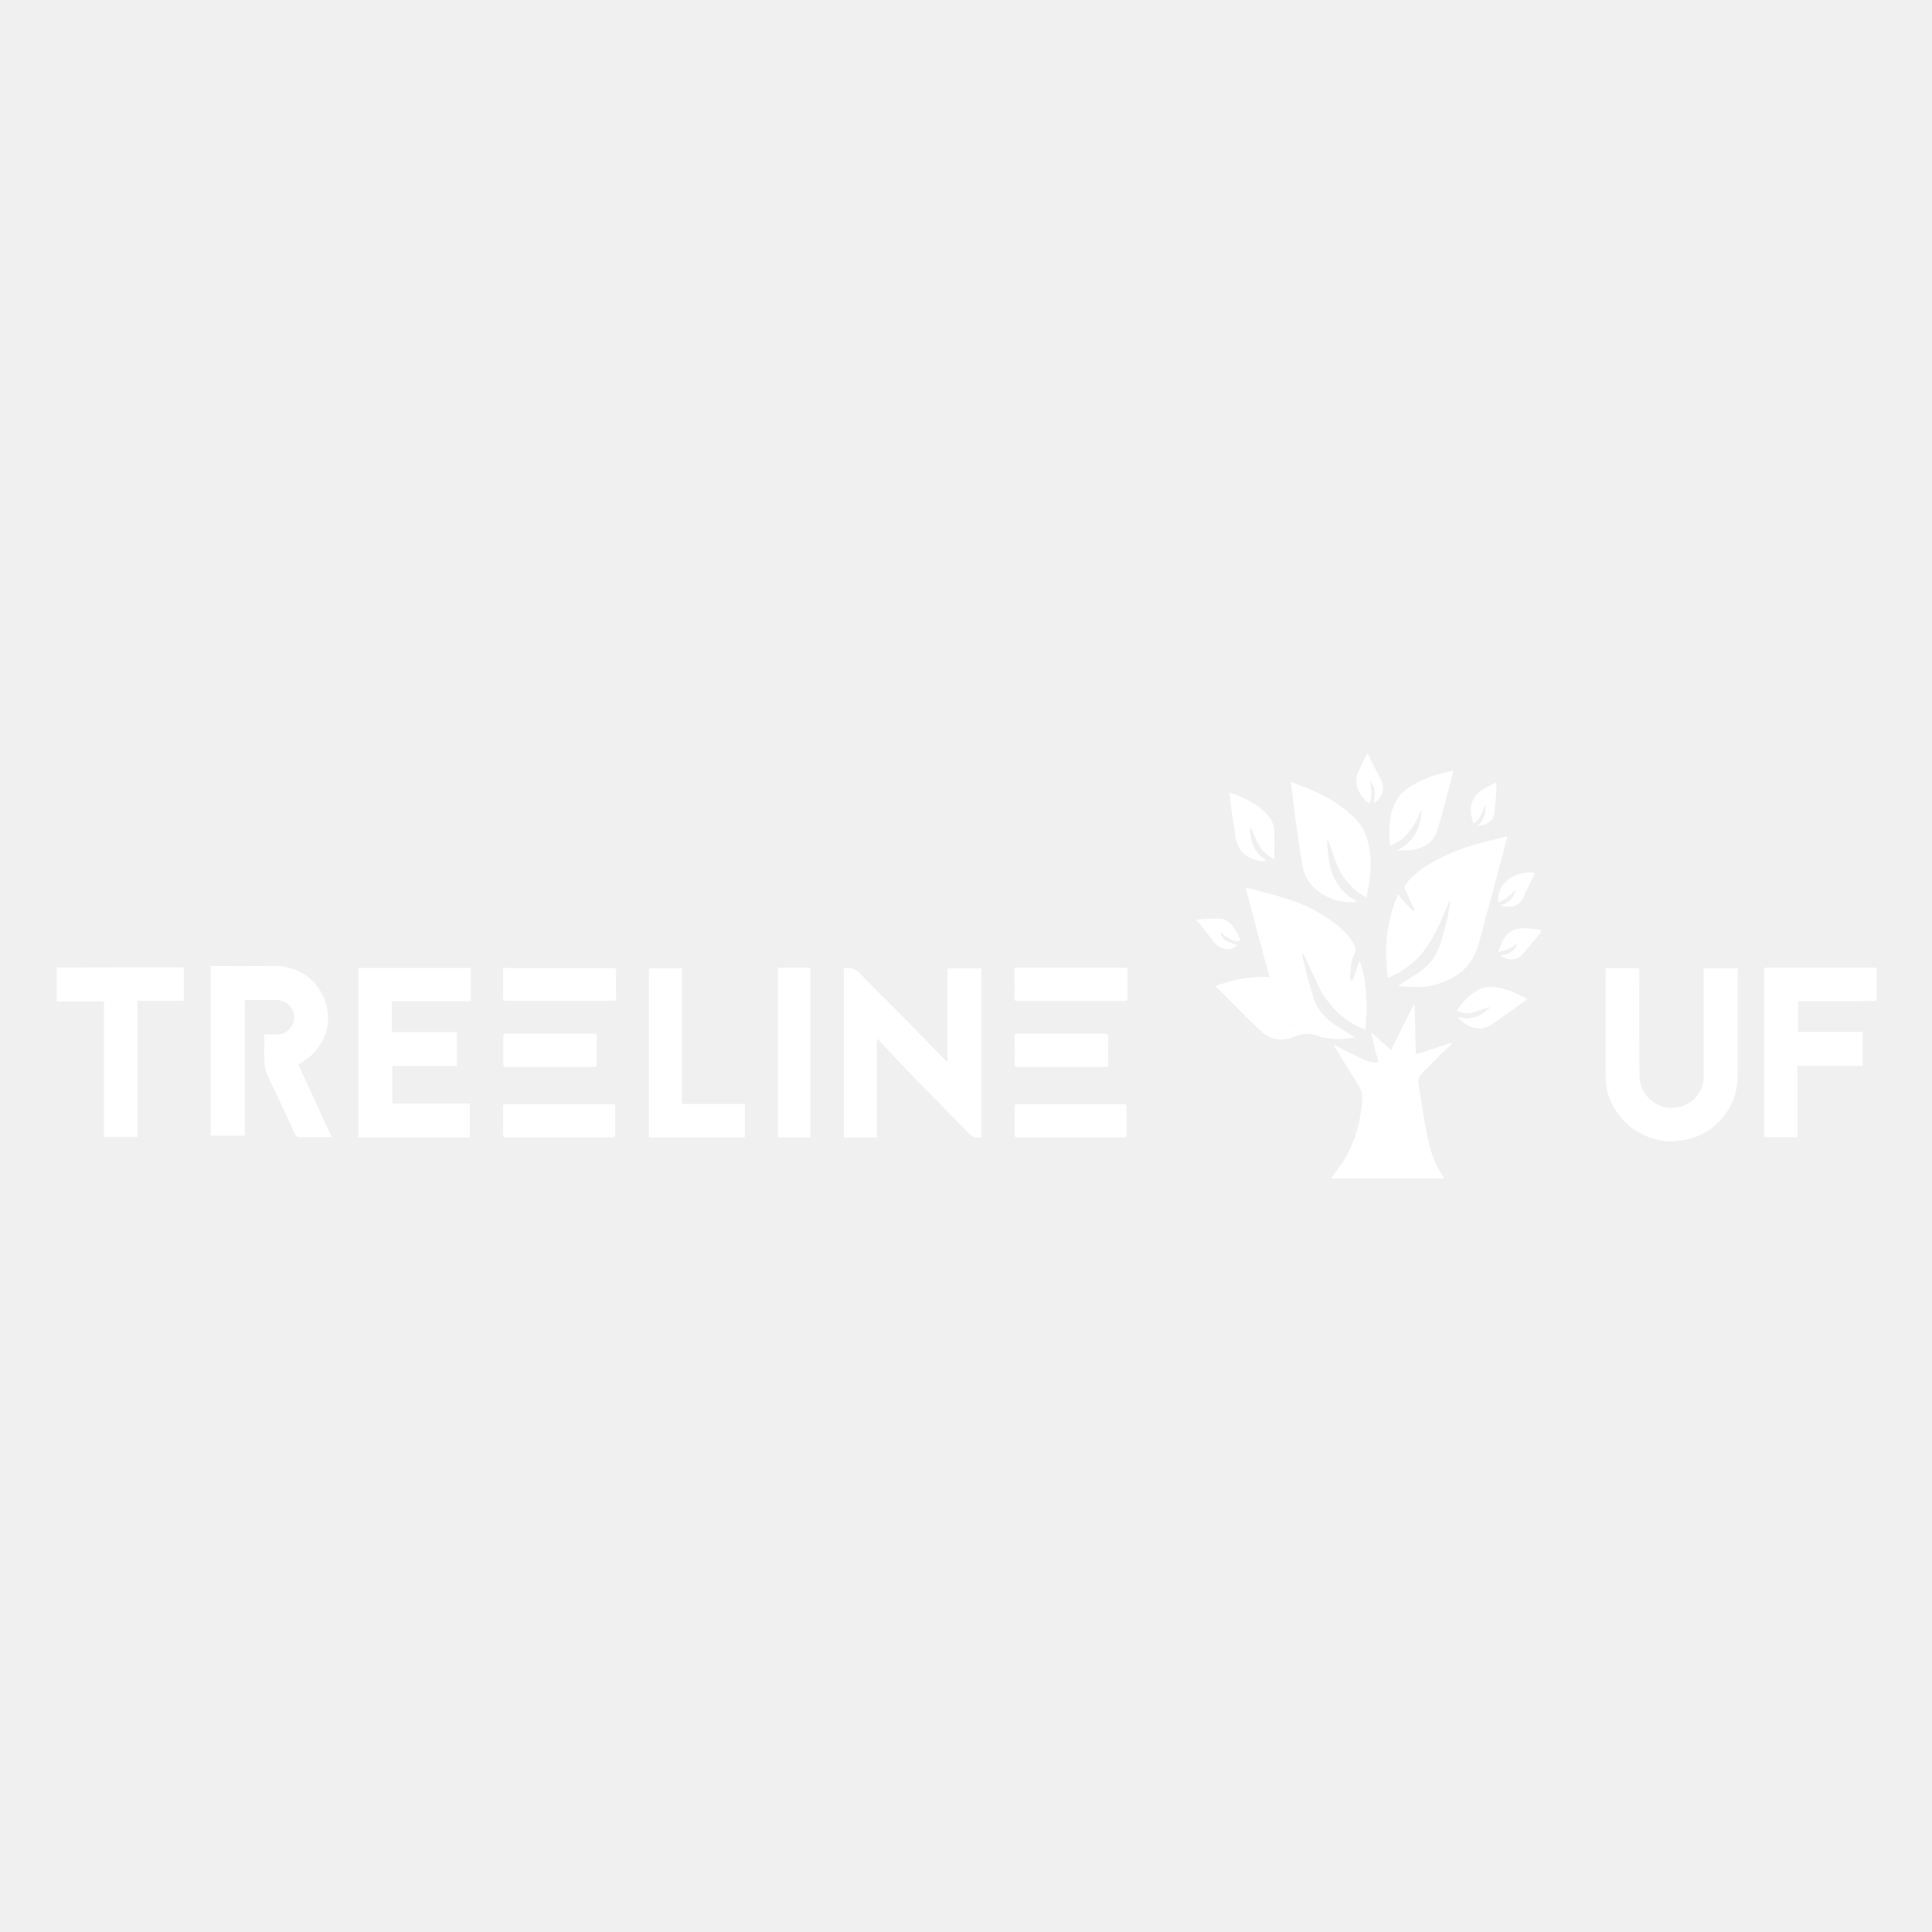
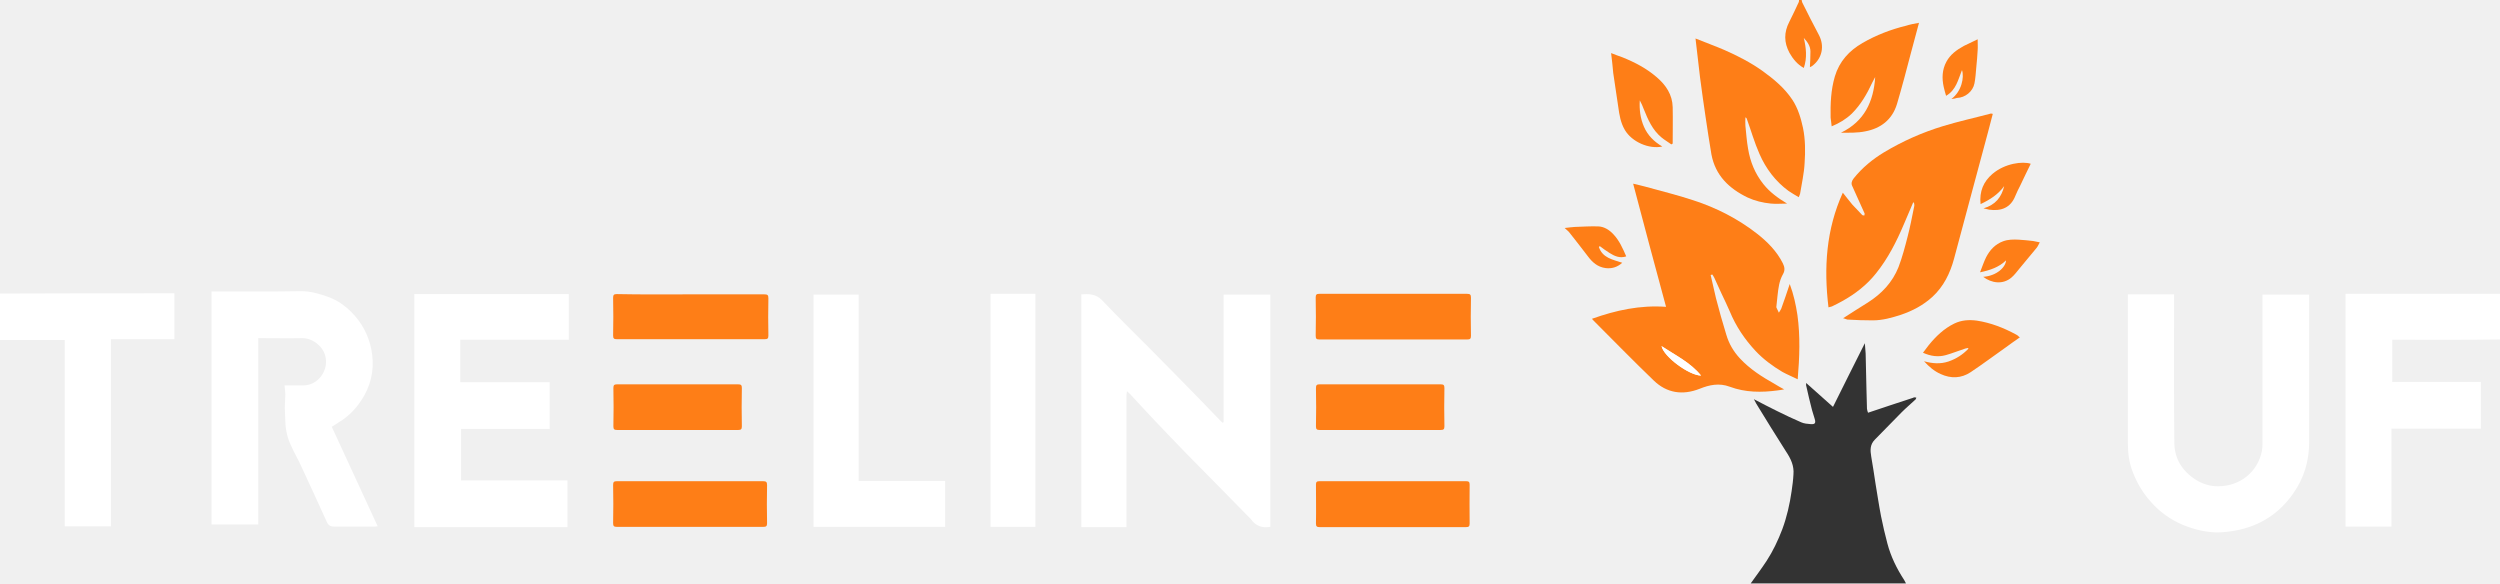
- <svg xmlns="http://www.w3.org/2000/svg" version="1.1" id="Layer_1" x="0px" y="0px" viewBox="0 0 1000 1000" style="enable-background:new 0 0 1000 1000;" xml:space="preserve">
+ <svg xmlns="http://www.w3.org/2000/svg" version="1.1" id="Layer_1" x="0px" y="0px" viewBox="0 0 941.9 219.8" style="enable-background:new 0 0 941.9 219.8;" xml:space="preserve">
  <style type="text/css">
	.st0{fill:#FFFFFF;}
+ 	.st1{fill:#FE7E17;}
+ 	.st2{fill:#333333;}
</style>
-   <path class="st0" d="M490.4,549.3c0-16,0-32,0-48.1c5.9,0,11.7,0,17.6,0c0,29.2,0,58.3,0,87.5c-3.1,0.5-5.5-0.3-7.3-2.9  c-0.1-0.2-0.3-0.3-0.4-0.4c-3.5-3.6-7-7.1-10.5-10.7c-4.4-4.5-8.9-9-13.3-13.5c-4-4.1-8-8.3-11.9-12.4c-3.1-3.3-6.2-6.6-9.3-10  c-0.3-0.3-0.7-0.7-1.3-1.2c-0.1,0.7-0.2,1.2-0.2,1.7c0,16,0,32,0,48c0,0.5,0,0.9,0,1.5c-5.7,0-11.3,0-17,0c0-29.2,0-58.4,0-87.7  c2.8-0.2,5.4-0.2,7.7,2.1c5.8,6.1,11.8,12,17.7,17.9c6.1,6.2,12.3,12.4,18.4,18.7c2.8,2.9,5.6,5.8,8.4,8.7c0.4,0.4,0.7,0.7,1.1,1  C490.1,549.4,490.3,549.3,490.4,549.3z" />
-   <path class="st0" d="M136.6,535.4c2.5,0,4.8,0,7,0c5.7,0.1,9.9-5.9,8.3-11.3c-1.1-3.8-5-6.6-8.8-6.5c-5,0.1-10,0-15,0  c-0.4,0-0.9,0-1.4,0c0,23.4,0,46.8,0,70.2c-5.9,0-11.7,0-17.6,0c0-29.2,0-58.4,0-87.8c0.5,0,1,0,1.4,0c10.8,0,21.5,0.1,32.3-0.1  c3.7,0,7,1,10.3,2.2c3.4,1.2,6.2,3.2,8.7,5.7c3.9,3.9,6.4,8.6,7.5,14c1.2,6.1,0.4,11.9-2.6,17.3c-2.4,4.3-5.6,7.8-9.8,10.3  c-0.8,0.5-1.6,1.1-2.5,1.6c5.8,12.5,11.5,25,17.3,37.5c-0.4,0-0.8,0.1-1.2,0.1c-5.1,0-10.2,0-15.2,0c-1.3,0-2.1-0.4-2.7-1.6  c-3.2-7-6.3-13.9-9.6-20.9c-1.2-2.7-2.7-5.2-3.9-7.9c-1.4-2.9-2.1-6-2.2-9.2c0-1.7-0.2-3.5-0.2-5.2c0-1.7,0.2-3.4,0.2-5.1  C136.9,537.8,136.7,536.7,136.6,535.4z" />
-   <path class="st0" d="M243.2,588.8c-19.3,0-38.5,0-57.7,0c0-29.3,0-58.5,0-87.8c19.4,0,38.7,0,58.2,0c0,5.7,0,11.4,0,17.2  c-13.6,0-27.2,0-40.9,0c0,5.4,0,10.6,0,16c11.2,0,22.4,0,33.7,0c0,5.9,0,11.7,0,17.6c-11.1,0-22.2,0-33.4,0c0,6.5,0,12.9,0,19.4  c13.4,0,26.7,0,40.1,0C243.2,577.1,243.2,582.8,243.2,588.8z" />
-   <path class="st0" d="M881.8,501.2c5.9,0,11.7,0,17.6,0c0,0.6,0,1.1,0,1.6c0,18,0,35.9,0,53.9c0,7.1-1.9,13.6-6,19.4  c-5.3,7.6-12.6,12.3-21.8,14c-2.3,0.4-4.7,0.7-7.1,0.7c-4.4-0.1-8.7-1.2-12.8-2.9c-4.7-2-8.7-4.9-12-8.7c-2.9-3.2-5.1-6.9-6.7-11  c-1.4-3.5-1.9-7.1-1.9-10.9c0-18.2,0-36.4,0-54.6c0-0.5,0-1,0-1.6c5.8,0,11.5,0,17.4,0c0,0.5,0,1,0,1.5c0,18.2-0.1,36.3,0.1,54.5  c0.1,5.9,2.9,10.5,8,13.8c2.7,1.7,5.7,2.6,8.8,2.5c7.9-0.1,14.6-5.3,16.2-13.3c0.1-0.7,0.2-1.5,0.2-2.2c0-18.3,0-36.6,0-55  C881.8,502.3,881.8,501.8,881.8,501.2z" />
-   <path class="st0" d="M930.7,518.2c0,5.4,0,10.6,0,15.9c11.1,0,22.2,0,33.4,0c0,5.9,0,11.7,0,17.6c-11.2,0-22.4,0-33.7,0  c0,12.4,0,24.6,0,36.9c-5.8,0-11.5,0-17.3,0c0-29.2,0-58.4,0-87.7c19.4,0,38.8,0,58.2,0c0,5.6,0,11.3,0,17.2  C957.8,518.3,944.3,518.2,930.7,518.2z" />
-   <path class="st0" d="M95.1,500.7c0,5.8,0,11.4,0,17.3c-8,0-15.9,0-23.9,0c0,23.6,0,47,0,70.5c-5.8,0-11.5,0-17.4,0  c0-23.4,0-46.7,0-70.2c-8.2,0-16.3,0-24.4,0c0-5.9,0-11.7,0-17.5C51.3,500.7,73.2,500.7,95.1,500.7z" />
-   <path class="st0" d="M335.9,588.7c0-29.2,0-58.3,0-87.5c5.6,0,11.3,0,17,0c0,23.3,0,46.7,0,70.2c10.9,0,21.7,0,32.6,0  c0,5.8,0,11.5,0,17.3C369,588.7,352.5,588.7,335.9,588.7z" />
-   <path class="st0" d="M402.6,500.9c5.7,0,11.3,0,16.9,0c0,29.3,0,58.5,0,87.8c-5.6,0-11.2,0-16.9,0  C402.6,559.5,402.6,530.3,402.6,500.9z" />
+   <path class="st0" d="M461,159.1c0-16,0-32,0-48.1c5.9,0,11.7,0,17.6,0c0,29.2,0,58.3,0,87.5c-3.1,0.5-5.5-0.3-7.3-2.9  c-0.1-0.2-0.3-0.3-0.4-0.4c-3.5-3.6-7-7.1-10.5-10.7c-4.4-4.5-8.9-9-13.3-13.5c-4-4.1-8-8.3-11.9-12.4c-3.1-3.3-6.2-6.6-9.3-10  c-0.3-0.3-0.7-0.7-1.3-1.2c-0.1,0.7-0.2,1.2-0.2,1.7c0,16,0,32,0,48c0,0.5,0,0.9,0,1.5c-5.7,0-11.3,0-17,0c0-29.2,0-58.4,0-87.7  c2.8-0.2,5.4-0.2,7.7,2.1c5.8,6.1,11.8,12,17.7,17.9c6.1,6.2,12.3,12.4,18.4,18.7c2.8,2.9,5.6,5.8,8.4,8.7c0.4,0.4,0.7,0.7,1.1,1  C460.7,159.2,460.9,159.1,461,159.1z" />
+   <path class="st0" d="M107.2,145.2c2.5,0,4.8,0,7,0c5.7,0.1,9.9-5.9,8.3-11.3c-1.1-3.8-5-6.6-8.8-6.5c-5,0.1-10,0-15,0  c-0.4,0-0.9,0-1.4,0c0,23.4,0,46.8,0,70.2c-5.9,0-11.7,0-17.6,0c0-29.2,0-58.4,0-87.8c0.5,0,1,0,1.4,0c10.8,0,21.5,0.1,32.3-0.1  c3.7,0,7,1,10.3,2.2c3.4,1.2,6.2,3.2,8.7,5.7c3.9,3.9,6.4,8.6,7.5,14c1.2,6.1,0.4,11.9-2.6,17.3c-2.4,4.3-5.6,7.8-9.8,10.3  c-0.8,0.5-1.6,1.1-2.5,1.6c5.8,12.5,11.5,25,17.3,37.5c-0.4,0-0.8,0.1-1.2,0.1c-5.1,0-10.2,0-15.2,0c-1.3,0-2.1-0.4-2.7-1.6  c-3.2-7-6.3-13.9-9.6-20.9c-1.2-2.7-2.7-5.2-3.9-7.9c-1.4-2.9-2.1-6-2.2-9.2c0-1.7-0.2-3.5-0.2-5.2s0.2-3.4,0.2-5.1  C107.5,147.6,107.3,146.5,107.2,145.2z" />
+   <path class="st0" d="M213.8,198.6c-19.3,0-38.5,0-57.7,0c0-29.3,0-58.5,0-87.8c19.4,0,38.7,0,58.2,0c0,5.7,0,11.4,0,17.2  c-13.6,0-27.2,0-40.9,0c0,5.4,0,10.6,0,16c11.2,0,22.4,0,33.7,0c0,5.9,0,11.7,0,17.6c-11.1,0-22.2,0-33.4,0c0,6.5,0,12.9,0,19.4  c13.4,0,26.7,0,40.1,0C213.8,186.9,213.8,192.6,213.8,198.6z" />
+   <path class="st0" d="M852.4,111c5.9,0,11.7,0,17.6,0c0,0.6,0,1.1,0,1.6c0,18,0,35.9,0,53.9c0,7.1-1.9,13.6-6,19.4  c-5.3,7.6-12.6,12.3-21.8,14c-2.3,0.4-4.7,0.7-7.1,0.7c-4.4-0.1-8.7-1.2-12.8-2.9c-4.7-2-8.7-4.9-12-8.7c-2.9-3.2-5.1-6.9-6.7-11  c-1.4-3.5-1.9-7.1-1.9-10.9c0-18.2,0-36.4,0-54.6c0-0.5,0-1,0-1.6c5.8,0,11.5,0,17.4,0c0,0.5,0,1,0,1.5c0,18.2-0.1,36.3,0.1,54.5  c0.1,5.9,2.9,10.5,8,13.8c2.7,1.7,5.7,2.6,8.8,2.5c7.9-0.1,14.6-5.3,16.2-13.3c0.1-0.7,0.2-1.5,0.2-2.2c0-18.3,0-36.6,0-55  C852.4,112.1,852.4,111.6,852.4,111z" />
+   <path class="st0" d="M901.3,128c0,5.4,0,10.6,0,15.9c11.1,0,22.2,0,33.4,0c0,5.9,0,11.7,0,17.6c-11.2,0-22.4,0-33.7,0  c0,12.4,0,24.6,0,36.9c-5.8,0-11.5,0-17.3,0c0-29.2,0-58.4,0-87.7c19.4,0,38.8,0,58.2,0c0,5.6,0,11.3,0,17.2  C928.4,128.1,914.9,128,901.3,128z" />
+   <path class="st0" d="M65.7,110.5c0,5.8,0,11.4,0,17.3c-8,0-15.9,0-23.9,0c0,23.6,0,47,0,70.5c-5.8,0-11.5,0-17.4,0  c0-23.4,0-46.7,0-70.2c-8.2,0-16.3,0-24.4,0c0-5.9,0-11.7,0-17.5C21.9,110.5,43.8,110.5,65.7,110.5z" />
+   <path class="st0" d="M306.5,198.5c0-29.2,0-58.3,0-87.5c5.6,0,11.3,0,17,0c0,23.3,0,46.7,0,70.2c10.9,0,21.7,0,32.6,0  c0,5.8,0,11.5,0,17.3C339.6,198.5,323.1,198.5,306.5,198.5z" />
+   <path class="st0" d="M373.2,110.7c5.7,0,11.3,0,16.9,0c0,29.3,0,58.5,0,87.8c-5.6,0-11.2,0-16.9,0  C373.2,169.3,373.2,140.1,373.2,110.7z" />
  <g>
-     <path class="st0" d="M289.4,571.5c9.2,0,18.3,0,27.5,0c1.2,0,1.5,0.3,1.5,1.5c-0.1,4.8-0.1,9.5,0,14.3c0,1.1-0.3,1.4-1.4,1.4   c-18.4,0-36.8,0-55.2,0c-1.1,0-1.4-0.3-1.4-1.4c0.1-4.8,0.1-9.6,0-14.4c0-1.1,0.3-1.4,1.4-1.4C271,571.5,280.2,571.5,289.4,571.5z" />
-     <path class="st0" d="M289.7,501.1c9.2,0,18.5,0,27.7,0c1.2,0,1.5,0.3,1.5,1.5c-0.1,4.7-0.1,9.4,0,14c0,1.1-0.3,1.4-1.4,1.4   c-18.6,0-37.1,0-55.7,0c-1.1,0-1.4-0.3-1.4-1.4c0.1-4.7,0.1-9.4,0-14.2c0-1.1,0.3-1.4,1.4-1.4C271.1,501.2,280.4,501.1,289.7,501.1   z" />
-     <path class="st0" d="M284.8,535c7.6,0,15.1,0,22.7,0c1.1,0,1.4,0.3,1.4,1.4c-0.1,4.8-0.1,9.6,0,14.4c0,1.1-0.3,1.4-1.4,1.4   c-15.2,0-30.4,0-45.6,0c-1.1,0-1.4-0.3-1.4-1.4c0.1-4.8,0.1-9.6,0-14.4c0-1.1,0.3-1.4,1.4-1.4C269.5,535,277.1,535,284.8,535z" />
+     <path class="st1" d="M260,181.3c9.2,0,18.3,0,27.5,0c1.2,0,1.5,0.3,1.5,1.5c-0.1,4.8-0.1,9.5,0,14.3c0,1.1-0.3,1.4-1.4,1.4   c-18.4,0-36.8,0-55.2,0c-1.1,0-1.4-0.3-1.4-1.4c0.1-4.8,0.1-9.6,0-14.4c0-1.1,0.3-1.4,1.4-1.4C241.6,181.3,250.8,181.3,260,181.3z" />
+     <path class="st1" d="M260.3,110.9c9.2,0,18.5,0,27.7,0c1.2,0,1.5,0.3,1.5,1.5c-0.1,4.7-0.1,9.4,0,14c0,1.1-0.3,1.4-1.4,1.4   c-18.6,0-37.1,0-55.7,0c-1.1,0-1.4-0.3-1.4-1.4c0.1-4.7,0.1-9.4,0-14.2c0-1.1,0.3-1.4,1.4-1.4C241.7,111,251,110.9,260.3,110.9z" />
+     <path class="st1" d="M255.4,144.8c7.6,0,15.1,0,22.7,0c1.1,0,1.4,0.3,1.4,1.4c-0.1,4.8-0.1,9.6,0,14.4c0,1.1-0.3,1.4-1.4,1.4   c-15.2,0-30.4,0-45.6,0c-1.1,0-1.4-0.3-1.4-1.4c0.1-4.8,0.1-9.6,0-14.4c0-1.1,0.3-1.4,1.4-1.4C240.1,144.8,247.7,144.8,255.4,144.8   z" />
  </g>
  <g>
-     <path class="st0" d="M554.1,588.8c-9.2,0-18.3,0-27.5,0c-1.1,0-1.4-0.3-1.4-1.4c0.1-4.9,0-9.8,0-14.6c0-1,0.3-1.3,1.3-1.3   c18.4,0,36.9,0,55.3,0c1,0,1.3,0.3,1.3,1.3c0,4.9-0.1,9.8,0,14.6c0,1.1-0.3,1.4-1.4,1.4C572.5,588.8,563.3,588.8,554.1,588.8z" />
-     <path class="st0" d="M554.5,500.9c9.2,0,18.4,0,27.6,0c1.2,0,1.5,0.3,1.5,1.5c-0.1,4.8-0.1,9.5,0,14.3c0,1.1-0.3,1.4-1.4,1.4   c-18.6,0-37.1,0-55.7,0c-1.1,0-1.4-0.3-1.4-1.4c0.1-4.8,0.1-9.6,0-14.4c0-1.1,0.3-1.4,1.4-1.4C535.9,500.9,545.2,500.9,554.5,500.9   z" />
-     <path class="st0" d="M549.5,535c7.6,0,15.1,0,22.7,0c1.1,0,1.4,0.3,1.4,1.4c-0.1,4.8-0.1,9.6,0,14.4c0,1.1-0.3,1.4-1.4,1.4   c-15.2,0-30.4,0-45.6,0c-1.1,0-1.4-0.3-1.4-1.4c0.1-4.8,0.1-9.6,0-14.4c0-1.1,0.3-1.4,1.4-1.4C534.2,535,541.8,535,549.5,535z" />
+     <path class="st1" d="M524.7,198.6c-9.2,0-18.3,0-27.5,0c-1.1,0-1.4-0.3-1.4-1.4c0.1-4.9,0-9.8,0-14.6c0-1,0.3-1.3,1.3-1.3   c18.4,0,36.9,0,55.3,0c1,0,1.3,0.3,1.3,1.3c0,4.9-0.1,9.8,0,14.6c0,1.1-0.3,1.4-1.4,1.4C543.1,198.6,533.9,198.6,524.7,198.6z" />
+     <path class="st1" d="M525.1,110.7c9.2,0,18.4,0,27.6,0c1.2,0,1.5,0.3,1.5,1.5c-0.1,4.8-0.1,9.5,0,14.3c0,1.1-0.3,1.4-1.4,1.4   c-18.6,0-37.1,0-55.7,0c-1.1,0-1.4-0.3-1.4-1.4c0.1-4.8,0.1-9.6,0-14.4c0-1.1,0.3-1.4,1.4-1.4C506.5,110.7,515.8,110.7,525.1,110.7   z" />
+     <path class="st1" d="M520.1,144.8c7.6,0,15.1,0,22.7,0c1.1,0,1.4,0.3,1.4,1.4c-0.1,4.8-0.1,9.6,0,14.4c0,1.1-0.3,1.4-1.4,1.4   c-15.2,0-30.4,0-45.6,0c-1.1,0-1.4-0.3-1.4-1.4c0.1-4.8,0.1-9.6,0-14.4c0-1.1,0.3-1.4,1.4-1.4C504.8,144.8,512.4,144.8,520.1,144.8   z" />
  </g>
-   <g>
-     <path class="st0" d="M708.2,390.2c0.1,0.4,0.1,0.8,0.3,1.1c2,4.1,4.1,8.1,6.2,12.1c2.2,4.2,1.2,8.9-2.6,11.7   c-0.3,0.2-0.6,0.3-0.8,0.4c0.1-2,0.2-3.9,0.2-5.9c0-2-1.1-3.6-2.5-5.1c0.9,3.8,1.3,7.5,0,11.3c-2.4-1.3-4.1-3.4-5.4-5.7   c-2.1-3.9-2.1-7.7-0.1-11.6c1.3-2.5,2.4-5,3.6-7.5c0.1-0.2,0.1-0.5,0.1-0.8C707.6,390.2,707.9,390.2,708.2,390.2z" />
-     <path class="st0" d="M701.6,536.9c-1,0.2-1.8,0.3-2.5,0.4c-6.1,0.8-12.1,0.8-18-1.4c-4-1.5-7.7-0.7-11.4,0.8   c-6.4,2.5-12.3,1.6-17.2-3.1c-7.8-7.5-15.4-15.3-23-22.9c-0.1-0.1-0.1-0.2-0.3-0.4c9-3.2,18-5.2,27.9-4.5   c-4.2-15.5-8.3-30.8-12.4-46.4c1.6,0.4,3.1,0.7,4.5,1.1c6.1,1.7,12.3,3.2,18.3,5.2c8.6,2.8,16.6,6.9,23.7,12.4   c4,3.1,7.6,6.7,9.9,11.3c0.7,1.4,0.9,2.7,0,4.2c-1.4,2.5-1.7,5.3-2,8c-0.1,1.3-0.3,2.5-0.4,3.8c0,0.2-0.1,0.5,0,0.7   c0.3,0.7,0.6,1.3,0.9,1.9c0.3-0.5,0.7-1,0.9-1.5c1.1-3,2.1-6,3.2-9.3c1.5,4,2.3,7.8,2.9,11.7c1.1,8,0.8,15.9,0.1,24.2   c-2-1-4-1.8-5.8-2.8c-3.7-2.2-7.2-4.8-10.1-7.9c-4.1-4.4-7.4-9.3-9.7-14.9c-1-2.3-2.1-4.6-3.2-6.9c-0.9-1.9-1.7-3.8-2.6-5.7   c-0.2-0.5-0.5-0.8-0.8-1.3c-0.2,0.1-0.4,0.2-0.6,0.2c0.7,2.9,1.3,5.8,2,8.7c1.2,4.6,2.5,9.3,3.9,13.8c1,3.4,2.7,6.3,5.1,8.9   c3.8,4.1,8.4,7,13.2,9.7C699.2,535.6,700.3,536.2,701.6,536.9z M670.3,531.7c-4.1-5-9.6-7.6-14.9-11.1   C656.2,524.6,665.8,531.7,670.3,531.7z" />
-     <path class="st0" d="M723.8,510.1c3.2-2.1,6.3-4,9.3-5.9c5.2-3.3,9.3-7.6,11.6-13.4c1.4-3.7,2.4-7.5,3.4-11.4   c1-3.8,1.7-7.6,2.5-11.5c0.1-0.4,0-0.9-0.1-1.4c-0.1,0-0.2,0-0.3,0c-1.2,2.7-2.3,5.5-3.5,8.2c-2.8,6.6-6,12.9-10.5,18.5   c-3.5,4.4-7.9,7.8-12.8,10.5c-1.2,0.7-2.5,1.3-3.7,1.9c-0.4,0.2-0.9,0.2-1.4,0.4c-1.8-14.9-0.9-29.3,5.4-43.2   c1.3,1.6,2.4,3.1,3.6,4.5c1.2,1.3,2.5,2.6,3.7,3.9c0.2,0.2,0.5,0.1,0.8,0.2c0-0.3,0.2-0.6,0.1-0.8c-0.9-2.1-1.9-4.1-2.8-6.2   c-0.6-1.3-1.2-2.7-1.8-4c-0.6-1.1-0.2-2.1,0.5-3c3.2-4,7.1-7.2,11.4-9.8c7-4.2,14.4-7.5,22.3-9.9c5.9-1.8,11.9-3.1,17.9-4.7   c0.2-0.1,0.4,0.1,0.8,0.1c-0.6,2.4-1.2,4.7-1.8,6.9c-1.9,7.1-3.8,14.1-5.7,21.2c-2.4,8.8-4.7,17.7-7.1,26.5   c-1.5,5.5-3.9,10.4-8.1,14.3c-3.5,3.2-7.5,5.3-11.9,6.8c-3.4,1.1-6.9,2.1-10.6,2.1c-3.2,0-6.4-0.1-9.6-0.3   C724.9,510.5,724.4,510.2,723.8,510.1z" />
-     <path class="st0" d="M733.2,545.7c5.7-1.9,11.3-3.8,16.9-5.6c0.2-0.1,0.4-0.2,0.6-0.2c0.2,0,0.5,0.1,0.7,0.1   c-0.1,0.2-0.1,0.5-0.3,0.7c-1.7,1.6-3.5,3.1-5.2,4.8c-3.4,3.4-6.7,6.9-10.1,10.3c-1.9,1.9-1.8,4-1.4,6.4c0.6,3.4,1.1,6.8,1.6,10.1   c0.7,4.1,1.3,8.3,2.1,12.4c0.7,3.5,1.5,6.9,2.4,10.3c1.3,4.9,3.5,9.4,6.3,13.7c0.2,0.4,0.4,0.8,0.7,1.3c-19.6,0-39.1,0-58.5,0   c2-2.8,4.1-5.6,6-8.5c2.4-3.7,4.3-7.7,5.9-11.9c1.7-4.6,2.8-9.4,3.5-14.3c0.3-2.1,0.6-4.2,0.7-6.3c0.3-3.3-1-6-2.8-8.7   c-3.8-5.9-7.5-12-11.2-18c-0.3-0.5-0.5-1-0.9-1.7c3.1,1.6,5.9,3.1,8.8,4.5c3,1.5,6,2.9,9,4.2c1.1,0.5,2.4,0.6,3.7,0.7   c1.5,0.1,1.9-0.4,1.4-2c-0.3-1.1-0.7-2.2-1-3.3c-0.8-3-1.5-6.1-2.2-9.2c-0.1-0.2,0-0.5,0-1c3.4,3,6.7,6,10.1,9c4-8,7.9-15.9,12-24   c0.1,1.5,0.2,2.7,0.3,3.9c0.1,4.4,0.2,8.8,0.3,13.2c0.1,2.5,0.1,5.1,0.2,7.6C732.9,544.8,733,545.2,733.2,545.7z" />
-     <path class="st0" d="M668.2,404.7c3.7,1.5,7.3,2.8,10.8,4.3c5,2.2,9.9,4.7,14.4,7.9c4.3,3.1,8.3,6.4,11.3,10.9   c2.1,3.2,3.2,6.9,4,10.6c0.9,4.4,0.9,8.9,0.6,13.3c-0.2,3.9-1.1,7.7-1.7,11.5c-0.1,0.4-0.3,0.7-0.5,1.3c-1.4-0.8-2.7-1.6-3.9-2.4   c-4.9-3.6-8.5-8.4-10.9-13.9c-1.9-4.3-3.2-8.9-4.8-13.3c-0.1-0.2-0.1-0.3-0.5-0.5c0,1.1-0.1,2.1,0,3.2c0.3,2.9,0.5,5.8,1,8.6   c0.8,4.9,2.6,9.4,5.8,13.4c2.4,3,5.4,5.2,8.9,7.3c-2.2,0-4.1,0.2-6.1,0c-3-0.3-6-1-8.8-2.3c-7-3.4-12.1-8.3-13.6-16.2   c-0.8-4.7-1.5-9.4-2.2-14.1c-0.7-5-1.5-10-2.1-15C669.3,414.4,668.8,409.6,668.2,404.7z" />
-     <path class="st0" d="M752.4,398.8c-1.1,4-2,7.6-3,11.2c-1.7,6.5-3.4,13-5.3,19.4c-1.8,5.9-6.1,9.2-12,10.3c-2.9,0.6-6,0.5-9.1,0.5   c8.9-4.3,12.3-11.8,12.9-21c-0.4,0.7-0.7,1.4-1.1,2.1c-2,4.3-4.3,8.3-7.7,11.7c-2.2,2.1-4.7,3.6-7.6,4.8c-0.1-1.2-0.3-2.2-0.4-3.3   c-0.1-5.2,0.1-10.4,1.6-15.5c1.7-5.7,5.4-9.7,10.4-12.6c5.2-3,10.7-5.1,16.4-6.5C749.1,399.4,750.6,399.1,752.4,398.8z" />
-     <path class="st0" d="M636.4,410.2c1.5,0.6,2.9,1.1,4.3,1.6c4.7,1.9,9.1,4.2,12.9,7.5c3.5,3,5.9,6.6,6,11.3c0.1,4.6,0,9.1,0,13.7   c-0.2,0.1-0.3,0.2-0.5,0.3c-1.2-0.9-2.5-1.6-3.7-2.6c-3.4-2.8-5.1-6.7-6.7-10.7c-0.4-1.1-0.9-2.2-1.5-3.3c-0.2,3.5,0.2,6.8,1.6,10   c1.4,3.2,3.8,5.6,6.9,7.4c-5.1,1.1-11.5-1.8-14.1-6.2c-1.6-2.7-2.1-5.7-2.5-8.7c-0.6-4.3-1.3-8.5-1.9-12.8   C637,415.2,636.7,412.8,636.4,410.2z" />
-     <path class="st0" d="M790.4,517.3c-1.8,1.3-3.5,2.4-5.2,3.7c-4.4,3.1-8.8,6.4-13.3,9.4c-3.6,2.4-7.5,2.5-11.4,0.7   c-2.4-1.1-4.3-2.7-6.2-4.8c3.2,0.9,6.2,1.1,9.2,0.1c2.9-1,5.4-2.6,7.5-4.8c0-0.1-0.1-0.2-0.1-0.3c-0.3,0.1-0.7,0.1-1,0.2   c-2.5,0.8-4.9,1.8-7.4,2.5c-2.9,0.8-5.7,0.4-8.6-0.9c0.8-1,1.5-2,2.2-2.9c2.7-3.3,5.7-6.2,9.6-8.1c2.7-1.3,5.5-1.5,8.5-1.1   c5.2,0.8,10.1,2.7,14.7,5.2c0.3,0.2,0.6,0.3,0.8,0.5C789.8,516.9,790.1,517.1,790.4,517.3z" />
-     <path class="st0" d="M776.6,494.5c5.3-0.4,8.5-3.8,8.6-6.2c-2.7,2.6-6,3.7-9.8,4.5c0.8-2,1.4-3.9,2.3-5.7c1.4-2.7,3.4-4.9,6.4-6   c1.9-0.7,3.9-0.7,5.9-0.6c1.8,0.1,3.6,0.3,5.4,0.5c0.8,0.1,1.7,0.4,2.5,0.5c-0.4,0.7-0.7,1.5-1.2,2.1c-2.1,2.5-4.2,5.1-6.3,7.6   c-1,1.2-2,2.6-3.2,3.6C784,497.5,779.7,496.9,776.6,494.5z" />
-     <path class="st0" d="M631.8,483.3c1.4,4.1,5.2,4.7,8.8,5.9c-1.9,1.7-4,2.3-6.3,2c-3-0.4-5-2.2-6.7-4.5c-2.3-3-4.6-6-7-9   c-0.4-0.5-1-0.9-1.7-1.6c1.5-0.2,2.7-0.3,3.8-0.4c3-0.1,5.9-0.3,8.9-0.2c2.2,0.1,4.1,1.3,5.6,2.9c2.3,2.4,3.6,5.4,4.9,8.4   c-2.4,0.8-4.4-0.1-6.3-1.3c-1.3-0.8-2.5-1.7-3.7-2.6C632,483.1,631.9,483.2,631.8,483.3z" />
-     <path class="st0" d="M764.6,427.5c3.9-2.9,4.9-8.2,4-10.9c-1.5,3.7-2.2,7.5-6,9.7c-0.3-1.2-0.7-2.3-0.9-3.4c-0.7-3.2-0.6-6.4,1-9.4   c1.5-2.8,3.9-4.5,6.6-6c1.6-0.8,3.3-1.6,5.2-2.5c0,1.6,0.1,2.9,0,4.2c-0.1,2.1-0.3,4.1-0.5,6.2c-0.2,2.1-0.3,4.2-0.7,6.2   c-0.6,3.1-3.5,5.4-6.6,5.5C766.2,427.3,765.6,427.4,764.6,427.5z" />
-     <path class="st0" d="M775.6,467.1c-0.5-4.8,1.1-8.5,4.5-11.4c4.7-4,11.4-4.8,14.4-3.8c-1.4,2.8-2.7,5.6-4,8.3   c-0.6,1.2-1.3,2.5-1.8,3.8c-1.8,4.6-5.5,5.8-9.8,5.2c-0.6-0.1-1.2-0.3-2.2-0.5c4.5-1.3,6.8-4.2,7.8-8.4   C782.3,463.4,779.2,465.4,775.6,467.1z" />
-   </g>
-   <path class="st0" d="M670.3,531.7c-4.4,0-14.1-7.1-14.9-11.1C660.7,524.1,666.2,526.7,670.3,531.7z" />
+   <path class="st1" d="M678.8,0c0.1,0.4,0.1,0.8,0.3,1.1c2,4.1,4.1,8.1,6.2,12.1c2.2,4.2,1.2,8.9-2.6,11.7c-0.3,0.2-0.6,0.3-0.8,0.4  c0.1-2,0.2-3.9,0.2-5.9s-1.1-3.6-2.5-5.1c0.9,3.8,1.3,7.5,0,11.3c-2.4-1.3-4.1-3.4-5.4-5.7c-2.1-3.9-2.1-7.7-0.1-11.6  c1.3-2.5,2.4-5,3.6-7.5c0.1-0.2,0.1-0.5,0.1-0.8C678.2,0,678.5,0,678.8,0z" />
+   <path class="st1" d="M672.2,146.7c-1,0.2-1.8,0.3-2.5,0.4c-6.1,0.8-12.1,0.8-18-1.4c-4-1.5-7.7-0.7-11.4,0.8  c-6.4,2.5-12.3,1.6-17.2-3.1c-7.8-7.5-15.4-15.3-23-22.9c-0.1-0.1-0.1-0.2-0.3-0.4c9-3.2,18-5.2,27.9-4.5  c-4.2-15.5-8.3-30.8-12.4-46.4c1.6,0.4,3.1,0.7,4.5,1.1c6.1,1.7,12.3,3.2,18.3,5.2c8.6,2.8,16.6,6.9,23.7,12.4  c4,3.1,7.6,6.7,9.9,11.3c0.7,1.4,0.9,2.7,0,4.2c-1.4,2.5-1.7,5.3-2,8c-0.1,1.3-0.3,2.5-0.4,3.8c0,0.2-0.1,0.5,0,0.7  c0.3,0.7,0.6,1.3,0.9,1.9c0.3-0.5,0.7-1,0.9-1.5c1.1-3,2.1-6,3.2-9.3c1.5,4,2.3,7.8,2.9,11.7c1.1,8,0.8,15.9,0.1,24.2  c-2-1-4-1.8-5.8-2.8c-3.7-2.2-7.2-4.8-10.1-7.9c-4.1-4.4-7.4-9.3-9.7-14.9c-1-2.3-2.1-4.6-3.2-6.9c-0.9-1.9-1.7-3.8-2.6-5.7  c-0.2-0.5-0.5-0.8-0.8-1.3c-0.2,0.1-0.4,0.2-0.6,0.2c0.7,2.9,1.3,5.8,2,8.7c1.2,4.6,2.5,9.3,3.9,13.8c1,3.4,2.7,6.3,5.1,8.9  c3.8,4.1,8.4,7,13.2,9.7C669.8,145.4,670.9,146,672.2,146.7z M640.9,141.5c-4.1-5-9.6-7.6-14.9-11.1  C626.8,134.4,636.4,141.5,640.9,141.5z" />
+   <path class="st1" d="M694.4,119.9c3.2-2.1,6.3-4,9.3-5.9c5.2-3.3,9.3-7.6,11.6-13.4c1.4-3.7,2.4-7.5,3.4-11.4  c1-3.8,1.7-7.6,2.5-11.5c0.1-0.4,0-0.9-0.1-1.4c-0.1,0-0.2,0-0.3,0c-1.2,2.7-2.3,5.5-3.5,8.2c-2.8,6.6-6,12.9-10.5,18.5  c-3.5,4.4-7.9,7.8-12.8,10.5c-1.2,0.7-2.5,1.3-3.7,1.9c-0.4,0.2-0.9,0.2-1.4,0.4c-1.8-14.9-0.9-29.3,5.4-43.2  c1.3,1.6,2.4,3.1,3.6,4.5c1.2,1.3,2.5,2.6,3.7,3.9c0.2,0.2,0.5,0.1,0.8,0.2c0-0.3,0.2-0.6,0.1-0.8c-0.9-2.1-1.9-4.1-2.8-6.2  c-0.6-1.3-1.2-2.7-1.8-4c-0.6-1.1-0.2-2.1,0.5-3c3.2-4,7.1-7.2,11.4-9.8c7-4.2,14.4-7.5,22.3-9.9c5.9-1.8,11.9-3.1,17.9-4.7  c0.2-0.1,0.4,0.1,0.8,0.1c-0.6,2.4-1.2,4.7-1.8,6.9c-1.9,7.1-3.8,14.1-5.7,21.2c-2.4,8.8-4.7,17.7-7.1,26.5  c-1.5,5.5-3.9,10.4-8.1,14.3c-3.5,3.2-7.5,5.3-11.9,6.8c-3.4,1.1-6.9,2.1-10.6,2.1c-3.2,0-6.4-0.1-9.6-0.3  C695.5,120.3,695,120,694.4,119.9z" />
+   <path class="st2" d="M703.8,155.5c5.7-1.9,11.3-3.8,16.9-5.6c0.2-0.1,0.4-0.2,0.6-0.2c0.2,0,0.5,0.1,0.7,0.1  c-0.1,0.2-0.1,0.5-0.3,0.7c-1.7,1.6-3.5,3.1-5.2,4.8c-3.4,3.4-6.7,6.9-10.1,10.3c-1.9,1.9-1.8,4-1.4,6.4c0.6,3.4,1.1,6.8,1.6,10.1  c0.7,4.1,1.3,8.3,2.1,12.4c0.7,3.5,1.5,6.9,2.4,10.3c1.3,4.9,3.5,9.4,6.3,13.7c0.2,0.4,0.4,0.8,0.7,1.3c-19.6,0-39.1,0-58.5,0  c2-2.8,4.1-5.6,6-8.5c2.4-3.7,4.3-7.7,5.9-11.9c1.7-4.6,2.8-9.4,3.5-14.3c0.3-2.1,0.6-4.2,0.7-6.3c0.3-3.3-1-6-2.8-8.7  c-3.8-5.9-7.5-12-11.2-18c-0.3-0.5-0.5-1-0.9-1.7c3.1,1.6,5.9,3.1,8.8,4.5c3,1.5,6,2.9,9,4.2c1.1,0.5,2.4,0.6,3.7,0.7  c1.5,0.1,1.9-0.4,1.4-2c-0.3-1.1-0.7-2.2-1-3.3c-0.8-3-1.5-6.1-2.2-9.2c-0.1-0.2,0-0.5,0-1c3.4,3,6.7,6,10.1,9c4-8,7.9-15.9,12-24  c0.1,1.5,0.2,2.7,0.3,3.9c0.1,4.4,0.2,8.8,0.3,13.2c0.1,2.5,0.1,5.1,0.2,7.6C703.5,154.6,703.6,155,703.8,155.5z" />
+   <path class="st1" d="M638.8,14.5c3.7,1.5,7.3,2.8,10.8,4.3c5,2.2,9.9,4.7,14.4,7.9c4.3,3.1,8.3,6.4,11.3,10.9  c2.1,3.2,3.2,6.9,4,10.6c0.9,4.4,0.9,8.9,0.6,13.3c-0.2,3.9-1.1,7.7-1.7,11.5c-0.1,0.4-0.3,0.7-0.5,1.3c-1.4-0.8-2.7-1.6-3.9-2.4  c-4.9-3.6-8.5-8.4-10.9-13.9c-1.9-4.3-3.2-8.9-4.8-13.3c-0.1-0.2-0.1-0.3-0.5-0.5c0,1.1-0.1,2.1,0,3.2c0.3,2.9,0.5,5.8,1,8.6  c0.8,4.9,2.6,9.4,5.8,13.4c2.4,3,5.4,5.2,8.9,7.3c-2.2,0-4.1,0.2-6.1,0c-3-0.3-6-1-8.8-2.3c-7-3.4-12.1-8.3-13.6-16.2  c-0.8-4.7-1.5-9.4-2.2-14.1c-0.7-5-1.5-10-2.1-15C639.9,24.2,639.4,19.4,638.8,14.5z" />
+   <path class="st1" d="M723,8.6c-1.1,4-2,7.6-3,11.2c-1.7,6.5-3.4,13-5.3,19.4c-1.8,5.9-6.1,9.2-12,10.3c-2.9,0.6-6,0.5-9.1,0.5  c8.9-4.3,12.3-11.8,12.9-21c-0.4,0.7-0.7,1.4-1.1,2.1c-2,4.3-4.3,8.3-7.7,11.7c-2.2,2.1-4.7,3.6-7.6,4.8c-0.1-1.2-0.3-2.2-0.4-3.3  c-0.1-5.2,0.1-10.4,1.6-15.5c1.7-5.7,5.4-9.7,10.4-12.6c5.2-3,10.7-5.1,16.4-6.5C719.7,9.2,721.2,8.9,723,8.6z" />
+   <path class="st1" d="M607,20c1.5,0.6,2.9,1.1,4.3,1.6c4.7,1.9,9.1,4.2,12.9,7.5c3.5,3,5.9,6.6,6,11.3c0.1,4.6,0,9.1,0,13.7  c-0.2,0.1-0.3,0.2-0.5,0.3c-1.2-0.9-2.5-1.6-3.7-2.6c-3.4-2.8-5.1-6.7-6.7-10.7c-0.4-1.1-0.9-2.2-1.5-3.3c-0.2,3.5,0.2,6.8,1.6,10  c1.4,3.2,3.8,5.6,6.9,7.4c-5.1,1.1-11.5-1.8-14.1-6.2c-1.6-2.7-2.1-5.7-2.5-8.7c-0.6-4.3-1.3-8.5-1.9-12.8  C607.6,25,607.3,22.6,607,20z" />
+   <path class="st1" d="M761,127.1c-1.8,1.3-3.5,2.4-5.2,3.7c-4.4,3.1-8.8,6.4-13.3,9.4c-3.6,2.4-7.5,2.5-11.4,0.7  c-2.4-1.1-4.3-2.7-6.2-4.8c3.2,0.9,6.2,1.1,9.2,0.1c2.9-1,5.4-2.6,7.5-4.8c0-0.1-0.1-0.2-0.1-0.3c-0.3,0.1-0.7,0.1-1,0.2  c-2.5,0.8-4.9,1.8-7.4,2.5c-2.9,0.8-5.7,0.4-8.6-0.9c0.8-1,1.5-2,2.2-2.9c2.7-3.3,5.7-6.2,9.6-8.1c2.7-1.3,5.5-1.5,8.5-1.1  c5.2,0.8,10.1,2.7,14.7,5.2c0.3,0.2,0.6,0.3,0.8,0.5C760.4,126.7,760.7,126.9,761,127.1z" />
+   <path class="st1" d="M747.2,104.3c5.3-0.4,8.5-3.8,8.6-6.2c-2.7,2.6-6,3.7-9.8,4.5c0.8-2,1.4-3.9,2.3-5.7c1.4-2.7,3.4-4.9,6.4-6  c1.9-0.7,3.9-0.7,5.9-0.6c1.8,0.1,3.6,0.3,5.4,0.5c0.8,0.1,1.7,0.4,2.5,0.5c-0.4,0.7-0.7,1.5-1.2,2.1c-2.1,2.5-4.2,5.1-6.3,7.6  c-1,1.2-2,2.6-3.2,3.6C754.6,107.3,750.3,106.7,747.2,104.3z" />
+   <path class="st1" d="M602.4,93.1c1.4,4.1,5.2,4.7,8.8,5.9c-1.9,1.7-4,2.3-6.3,2c-3-0.4-5-2.2-6.7-4.5c-2.3-3-4.6-6-7-9  c-0.4-0.5-1-0.9-1.7-1.6c1.5-0.2,2.7-0.3,3.8-0.4c3-0.1,5.9-0.3,8.9-0.2c2.2,0.1,4.1,1.3,5.6,2.9c2.3,2.4,3.6,5.4,4.9,8.4  c-2.4,0.8-4.4-0.1-6.3-1.3c-1.3-0.8-2.5-1.7-3.7-2.6C602.6,92.9,602.5,93,602.4,93.1z" />
+   <path class="st1" d="M735.2,37.3c3.9-2.9,4.9-8.2,4-10.9c-1.5,3.7-2.2,7.5-6,9.7c-0.3-1.2-0.7-2.3-0.9-3.4c-0.7-3.2-0.6-6.4,1-9.4  c1.5-2.8,3.9-4.5,6.6-6c1.6-0.8,3.3-1.6,5.2-2.5c0,1.6,0.1,2.9,0,4.2c-0.1,2.1-0.3,4.1-0.5,6.2s-0.3,4.2-0.7,6.2  c-0.6,3.1-3.5,5.4-6.6,5.5C736.8,37.1,736.2,37.2,735.2,37.3z" />
+   <path class="st1" d="M746.2,76.9c-0.5-4.8,1.1-8.5,4.5-11.4c4.7-4,11.4-4.8,14.4-3.8c-1.4,2.8-2.7,5.6-4,8.3  c-0.6,1.2-1.3,2.5-1.8,3.8c-1.8,4.6-5.5,5.8-9.8,5.2c-0.6-0.1-1.2-0.3-2.2-0.5c4.5-1.3,6.8-4.2,7.8-8.4  C752.9,73.2,749.8,75.2,746.2,76.9z" />
+   <path class="st0" d="M640.9,141.5c-4.4,0-14.1-7.1-14.9-11.1C631.3,133.9,636.8,136.5,640.9,141.5z" />
</svg>
